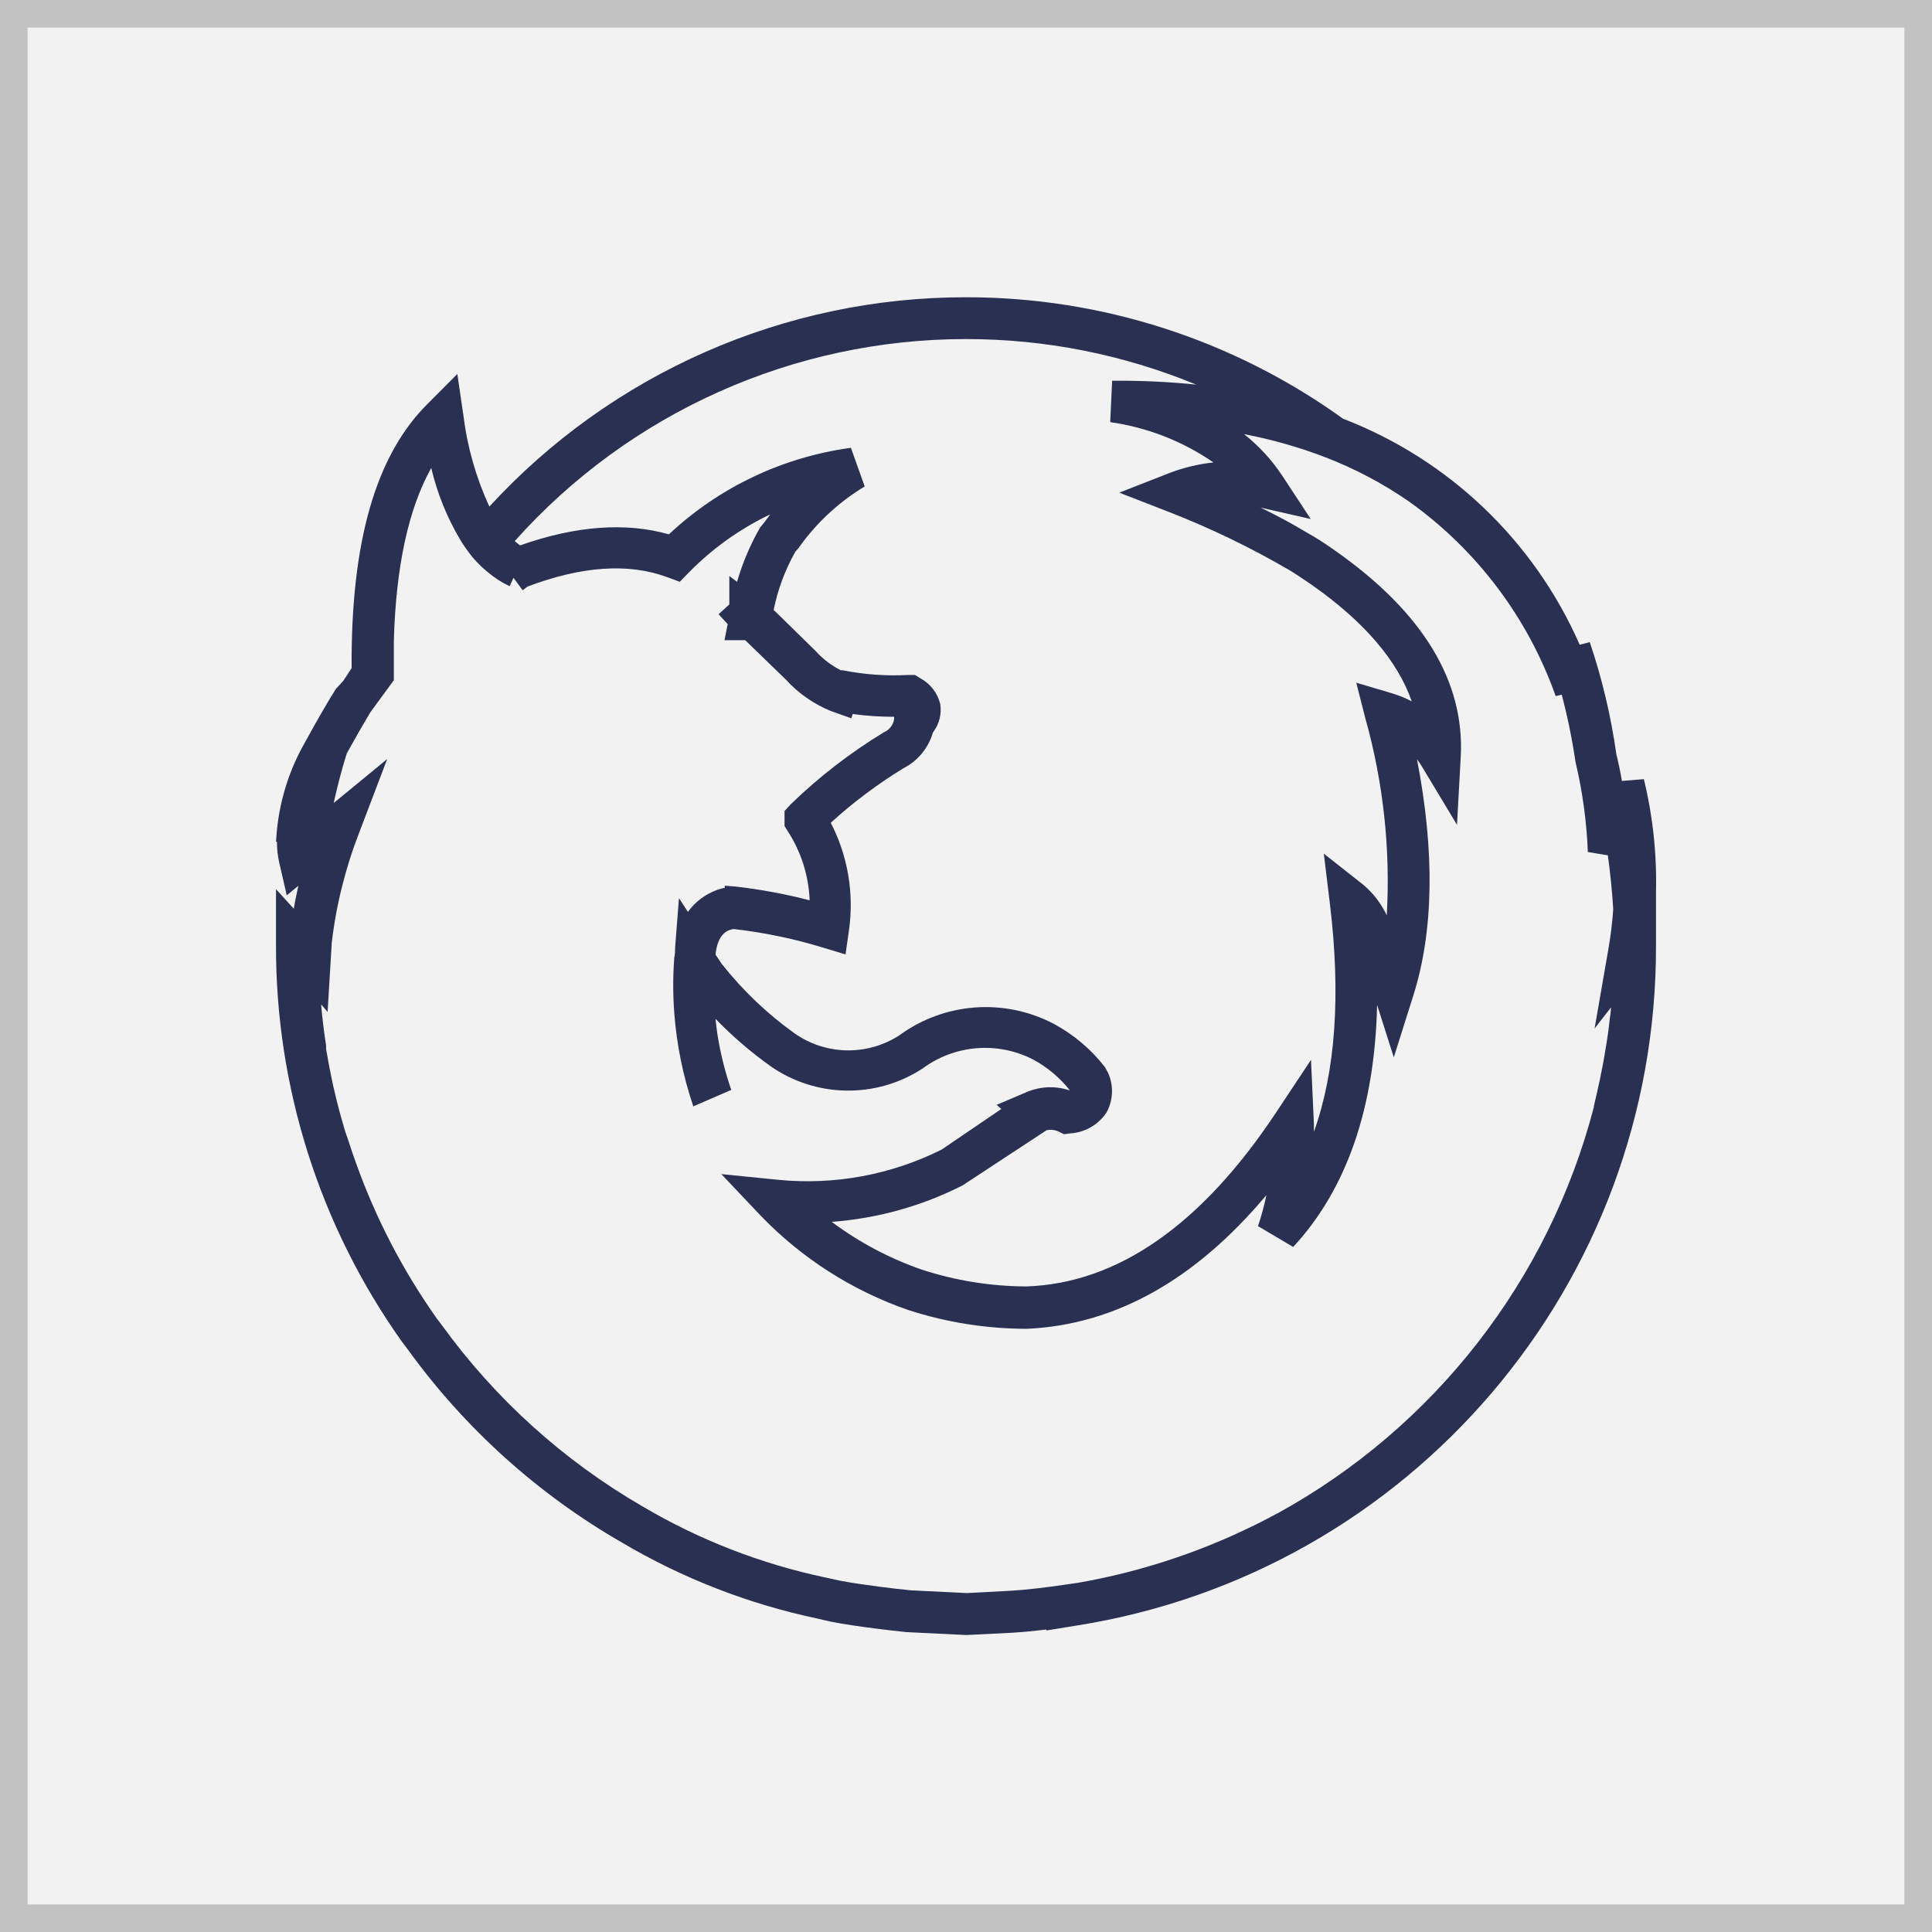
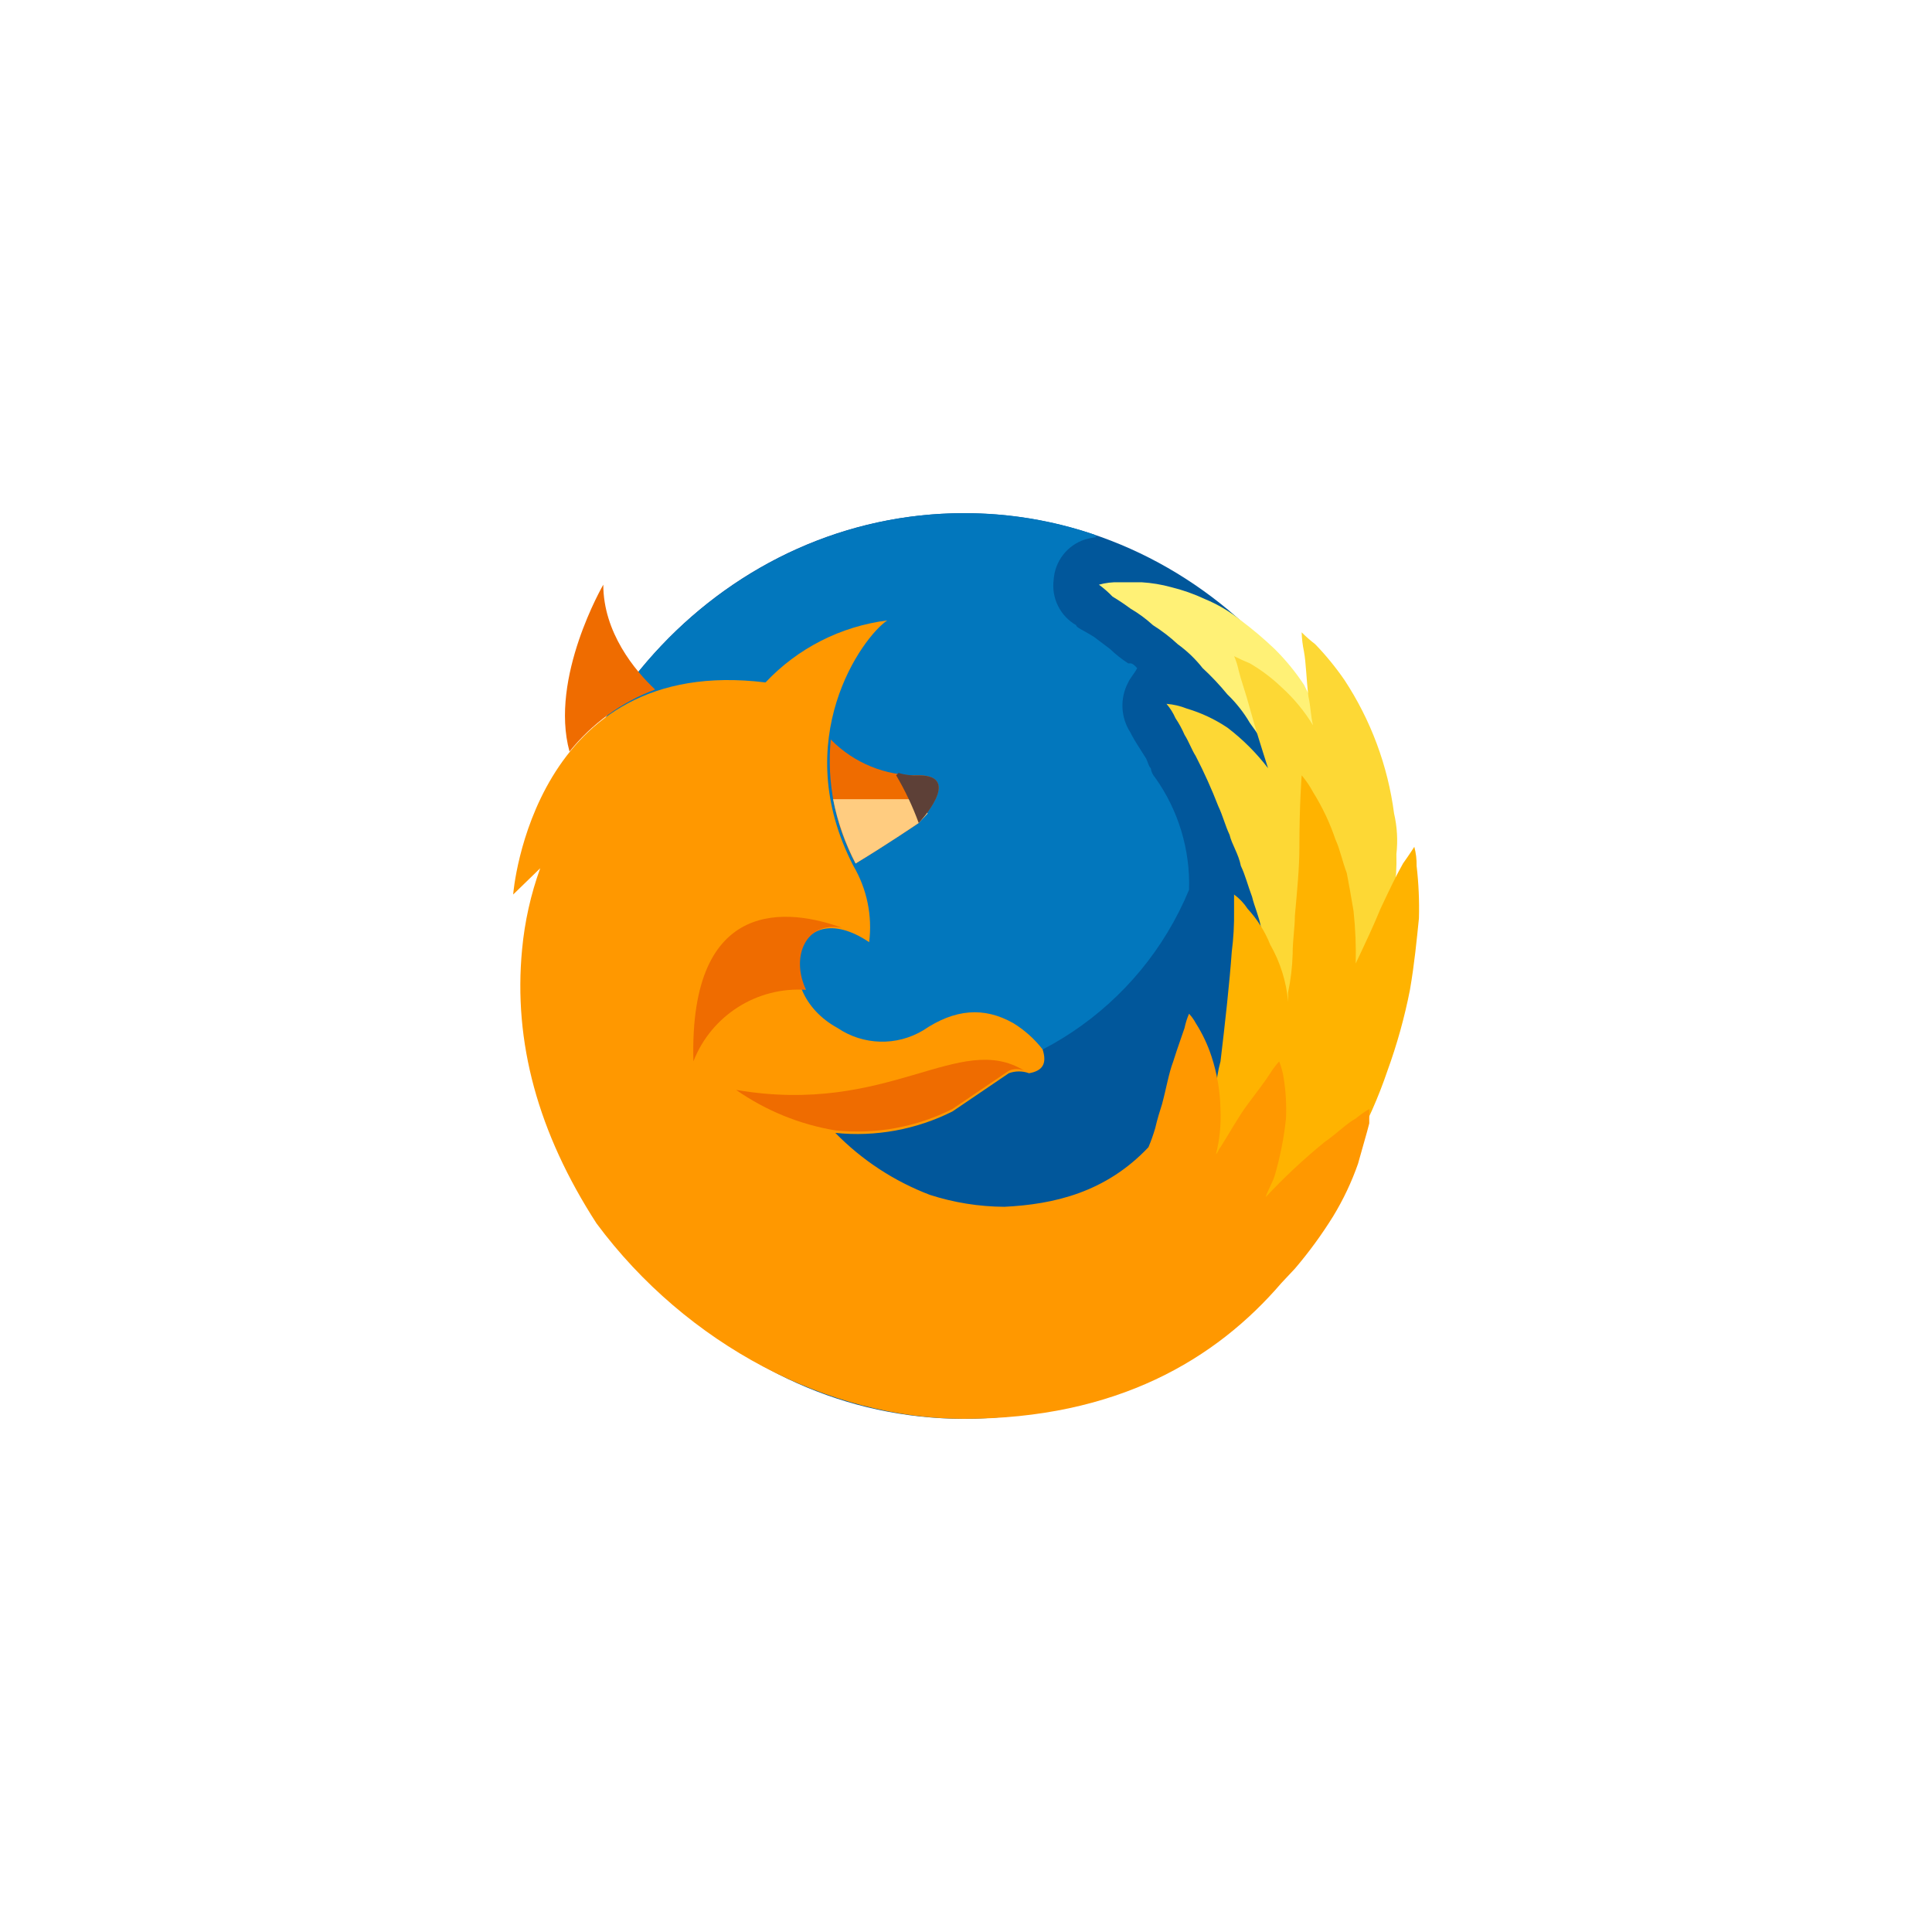
- <svg xmlns="http://www.w3.org/2000/svg" id="Layer_1" data-name="Layer 1" viewBox="0 0 140 140">
+ <svg xmlns="http://www.w3.org/2000/svg" id="Firefox" viewBox="13705 1168 128 128">
  <defs>
-     <style>.cls-1{fill:#f3f2f2;}.cls-2{fill:#c2c2c2;}.cls-3{fill:#2a3052;}</style>
+     <style>.cls-1,.cls-12{fill:none}.cls-1{stroke:#95989a;opacity:0}.cls-2{fill:#01579b}.cls-3{fill:#0277bd}.cls-4{fill:#fff176}.cls-5{fill:#fdd835}.cls-6{fill:#ffb300}.cls-7{fill:#ff9800}.cls-8{fill:#ef6c00}.cls-9{fill:#ffcc80}.cls-10{fill:#5d4037}.cls-11{stroke:none}</style>
  </defs>
-   <rect class="cls-1" x="1" y="1" width="138" height="138" />
-   <path class="cls-2" d="M138,2V138H2V2H138m2-2H0V140H140Z" />
-   <path class="cls-3" d="M119.12,56.46l-1.59.13q-.17-1-.4-1.92a45.17,45.17,0,0,0-1.93-8.14l-.73.19A30.82,30.82,0,0,0,97.32,30.34,46.69,46.69,0,0,0,70,21.54h0A46.84,46.84,0,0,0,35.46,36.71a22.36,22.36,0,0,1-1.88-6.61l-.44-3L31,29.25c-3.77,3.73-5.58,10-5.52,19.17l-.6.91-.54.59c-.54.85-1.29,2.14-2.21,3.82a16,16,0,0,0-2.07,6.48L20,61l.07,0a6.52,6.52,0,0,0,.16,1.49l.55,2.39.84-.69c-.12.55-.24,1.1-.33,1.66L20,64.43v4.07a49.39,49.39,0,0,0,9.1,28.69l.49.65a49.79,49.79,0,0,0,15.48,13.94,46.84,46.84,0,0,0,14.13,5.5l1,.23c1,.2,2.1.35,3.17.49.79.1,1.58.2,2.33.27l4.33.21,3.39-.17c.75-.05,1.5-.12,2.4-.23v.07l2.16-.35A49.77,49.77,0,0,0,120,68.5V64.63A31.42,31.42,0,0,0,119.12,56.46Zm-26.55,53.2c-.4.22-.81.43-1.22.64l-.36.18c-.58.29-1.18.56-1.77.83a47.31,47.31,0,0,1-11.07,3.38l-.61.09c-1.9.28-3.08.41-4.26.49l-3.21.17-1.65-.08L66,115.24c-.75-.07-1.49-.16-2.25-.26-1-.13-2-.27-2.94-.45l-1-.22a43.87,43.87,0,0,1-13.25-5.15A47.05,47.05,0,0,1,32,96l-.35-.46a46.64,46.64,0,0,1-5.88-11.34c-.16-.45-.32-.9-.46-1.35S25,82,24.91,81.63c-.26-.88-.5-1.77-.7-2.67l-.07-.29c-.19-.88-.36-1.76-.51-2.65l0-.26q-.22-1.41-.35-2.84s0-.09,0-.13l.46.54.3-5a31.3,31.3,0,0,1,.77-4.18,31.63,31.63,0,0,1,1.19-3.74L28.06,55l-1.93,1.59-1.95,1.6c.27-1.22.58-2.42.95-3.6.64-1.15,1.19-2.11,1.69-2.95l1.72-2.35v-.46q0-1.25,0-2.42c.15-5.36,1.06-9.55,2.71-12.5a18.44,18.44,0,0,0,2.11,5.22,10.9,10.9,0,0,0,.9,1.27,8.44,8.44,0,0,0,1.11,1.08,7.21,7.21,0,0,0,1.56,1l.28-.61.66.9,0,0h0l.37-.27c3.92-1.48,7.32-1.71,10.1-.68l.92.34.68-.7a20.83,20.83,0,0,1,5.88-4.19l-.45.6-.3.37a18,18,0,0,0-1.66,3.92l-.56-.42V43.8l-.78.71.66.71-.23,1.17H54l2.93,2.84a9.06,9.06,0,0,0,3.24,2.28l1.52.54.1-.31a21.55,21.55,0,0,0,3,.2l0,.19a1.26,1.26,0,0,1-.75.94,38.17,38.17,0,0,0-6.73,5.2l-.46.5v1.09l.24.38a9.91,9.91,0,0,1,1.58,5,39.2,39.2,0,0,0-5.39-1l-.76-.06v.15a4.45,4.45,0,0,0-2.67,1.75l-.65-1-.28,3.59c0,.23,0,.48-.06.73h0a.13.13,0,0,0,0,0,26.37,26.37,0,0,0,0,4,27.39,27.39,0,0,0,1.36,6.71h0l0,.07,2.77-1.2h0a24,24,0,0,1-1-4c-.06-.38-.1-.77-.14-1.15a29,29,0,0,0,4,3.44,9.85,9.85,0,0,0,11,.16,7.61,7.61,0,0,1,8-.66A8.62,8.62,0,0,1,77.52,79l0,0-.06,0a4.35,4.35,0,0,0-3,.11l-2.24.95.34.3L68.24,83.3a21.72,21.72,0,0,1-11.88,2.19l-4.09-.41,2.84,3a27.2,27.2,0,0,0,10.71,6.85,27.89,27.89,0,0,0,8.6,1.36C80.79,96,86.6,92.77,91.77,86.6a20.14,20.14,0,0,1-.61,2.25l2.55,1.51c3.87-4.18,5.91-10.06,6.08-17.54L101,76.62l1.42-4.5c1.47-4.66,1.56-10.4.26-17.1a5.89,5.89,0,0,1,.36.53l2.54,4.22.27-4.92c.3-5.47-2.75-10.49-9.09-14.94l-.43-.3c-.44-.3-.88-.6-1.6-1q-1.66-1-3.39-1.83l3.64.83-2.07-3.15a13,13,0,0,0-2.76-3A34.35,34.35,0,0,1,96,33.12a29,29,0,0,1,6.1,3.22,29.36,29.36,0,0,1,10.63,14.1l.44-.1a44.76,44.76,0,0,1,1,4.89,33.73,33.73,0,0,1,.89,6.51l1.45.24c.18,1.29.31,2.59.39,3.91a28.58,28.58,0,0,1-.35,2.88l-1,5.76L116.74,73v0c0,.33-.08.65-.11,1s-.1.83-.16,1.24-.09.57-.14.86c-.08.48-.16,1-.26,1.43l-.12.62c-.14.66-.29,1.31-.45,2v.06A47.16,47.16,0,0,1,92.58,109.66ZM70,24.57a43.67,43.67,0,0,1,16.68,3.3,54.94,54.94,0,0,0-6.09-.28l-.14,3a17.49,17.49,0,0,1,7.48,2.92,12.61,12.61,0,0,0-3.17.76L81.11,35.7l3.65,1.42a61.74,61.74,0,0,1,8.65,4.18c.44.26.83.53,1.23.8l.43.29c3.78,2.66,6.2,5.48,7.23,8.43a8.63,8.63,0,0,0-1.46-.59l-2.56-.76.66,2.59a43.63,43.63,0,0,1,1.55,14.27,6.59,6.59,0,0,0-1.68-2.2l-2.88-2.27.44,3.64c.8,6.6.41,12.13-1.16,16.52,0-.2,0-.4,0-.6L95,76.8l-2.56,3.86C87.07,88.74,81,93,74.37,93.22A24.75,24.75,0,0,1,66.79,92a24.13,24.13,0,0,1-6.52-3.46,25,25,0,0,0,9.48-2.64l6.09-4a1.35,1.35,0,0,1,.85.09l.41.2.45-.06a3.4,3.4,0,0,0,2.63-1.51,3.22,3.22,0,0,0,.11-2.89l-.22-.4a11.71,11.71,0,0,0-3.73-3.15,10.61,10.61,0,0,0-11.18.85,6.79,6.79,0,0,1-7.57-.14,25.93,25.93,0,0,1-5.31-5.07l-.43-.65c.16-1.48.81-1.76,1.3-1.85a35.83,35.83,0,0,1,6.43,1.33l1.69.51.25-1.75a13,13,0,0,0-1.32-7.79,34.84,34.84,0,0,1,5.25-3.94,4.22,4.22,0,0,0,2.15-2.59l.06-.09A2.67,2.67,0,0,0,68.13,51a2.9,2.9,0,0,0-1.42-1.84l-.41-.25-.48,0a19.14,19.14,0,0,1-4.76-.34l-.13,0a6.25,6.25,0,0,1-1.83-1.4l-2.93-2.87-.11-.09a14.31,14.31,0,0,1,1.58-4.24l.22-.25a15.91,15.91,0,0,1,4.8-4.47l-1-2.8a24,24,0,0,0-13.19,6.27c-3.14-.89-6.76-.62-10.78.8a4.71,4.71,0,0,1-.39-.31A43.83,43.83,0,0,1,70,24.57Z" />
+   <g id="Group_694" data-name="Group 694" transform="translate(13996 -210)">
+     <g id="Group_140" data-name="Group 140">
+       <g id="Group_139" data-name="Group 139" transform="translate(-255 -185)">
+         <g id="Group_129" data-name="Group 129" transform="translate(-1135 609)">
+           <g id="Group_83" data-name="Group 83" transform="translate(-80 480)">
+             <g id="Group_74" data-name="Group 74">
+               <g id="Group_61" data-name="Group 61" transform="translate(698 -34)">
+                 <g id="Rectangle_142" data-name="Rectangle 142" class="cls-1">
+                   <path class="cls-11" d="M0 0h128v128H0z" transform="translate(481 508)" />
+                   <path class="cls-12" d="M.5.5h127v127H.5z" transform="translate(481 508)" />
+                 </g>
+               </g>
+             </g>
+             <g id="Group_75" data-name="Group 75">
+               <g id="Group_61-2" data-name="Group 61" transform="translate(698 -34)">
+                 <g id="Rectangle_142-2" data-name="Rectangle 142" class="cls-1">
+                   <path class="cls-11" d="M0 0h128v128H0z" transform="translate(481 508)" />
+                   <path class="cls-12" d="M.5.5h127v127H.5z" transform="translate(481 508)" />
+                 </g>
+               </g>
+             </g>
+           </g>
+         </g>
+       </g>
+     </g>
+   </g>
+   <g id="icons8-Firefox" transform="translate(13735 1197)">
+     <path id="Path_3007" data-name="Path 3007" class="cls-2" d="M61.718 35c0 16.567-12.7 30-28.359 30S5 51.567 5 35 17.7 5 33.359 5s28.359 13.433 28.359 30z" transform="translate(.493)" />
+     <path id="Path_3008" data-name="Path 3008" class="cls-3" d="M47.3 29.949a12.156 12.156 0 0 0-2.239-7.42 1.215 1.215 0 0 1-.3-.635c-.152-.154-.152-.315-.3-.629l-.3-.475-.3-.475c-.3-.475-.449-.789-.449-.789a3.274 3.274 0 0 1-.146-3.312c.146-.321.449-.635.595-.95-.146-.16-.3-.315-.449-.315h-.146a8.227 8.227 0 0 1-1.2-.95l-1.044-.789c-.746-.475-1.2-.629-1.2-.789a3.016 3.016 0 0 1-1.493-3 3.008 3.008 0 0 1 2.087-2.683 6.224 6.224 0 0 1 .746-.16l-.146-.16A26.38 26.38 0 0 0 32.374 5C21.331 5 11.629 11.791 7 21.579v.789a20.725 20.725 0 0 0 20.9 20.527 20.958 20.958 0 0 0 19.4-12.946z" transform="translate(1.478)" />
+     <path id="Path_3009" data-name="Path 3009" class="cls-4" d="M30 8.059a4.384 4.384 0 0 1 1.341-.16h1.493a9.585 9.585 0 0 1 1.942.321 11.987 11.987 0 0 1 2.239.789 9.554 9.554 0 0 1 2.39 1.419 24.349 24.349 0 0 1 2.239 1.894 14.892 14.892 0 0 1 1.942 2.368c.443.95 1.044 1.739 1.493 2.683a22.722 22.722 0 0 1 1.044 2.843 22.182 22.182 0 0 1 .595 2.683 14.224 14.224 0 0 1 .152 2.368v1.11a2.062 2.062 0 0 1-.152.944c0 .635-.146 1.1-.146 1.579a4.553 4.553 0 0 1-.152 1.264 7.76 7.76 0 0 1-.595-1.264 6.346 6.346 0 0 1-.6-1.419 15.6 15.6 0 0 0-.746-1.739c-.3-.629-.595-1.264-.892-2.054-.3-.629-.746-1.419-1.049-2.208a16.356 16.356 0 0 0-1.189-2.208A22.844 22.844 0 0 0 40 17.218a8.763 8.763 0 0 0-1.493-1.894 17.305 17.305 0 0 0-1.638-1.739 8.2 8.2 0 0 0-1.644-1.579 10.986 10.986 0 0 0-1.644-1.264 8.691 8.691 0 0 0-1.493-1.1 14.035 14.035 0 0 0-1.188-.794 6.61 6.61 0 0 0-.9-.789z" transform="translate(12.807 1.678)" />
+     <path id="Path_3010" data-name="Path 3010" class="cls-5" d="M48.077 22a21.065 21.065 0 0 0-3.288-8.845 18.594 18.594 0 0 0-1.936-2.368 9.211 9.211 0 0 1-.9-.789 7.446 7.446 0 0 0 .152 1.264c.146.789.146 1.733.3 3 .146.635.146 1.264.3 1.894a11.308 11.308 0 0 0-2.087-2.523 11.235 11.235 0 0 0-2.093-1.579 14.211 14.211 0 0 1-1.044-.475 4.968 4.968 0 0 1 .3.95c.152.629.449 1.419.746 2.523s.746 2.529 1.2 3.947a14.3 14.3 0 0 0-2.688-2.683 9.8 9.8 0 0 0-2.688-1.264A4.584 4.584 0 0 0 33 14.737a3.876 3.876 0 0 1 .595.95 6.837 6.837 0 0 1 .6 1.1c.3.475.449.944.746 1.419a34.1 34.1 0 0 1 1.493 3.318c.3.629.449 1.264.746 1.894.146.629.595 1.264.746 2.054.3.629.449 1.264.746 2.054.146.629.449 1.258.595 2.048.152.635.449 1.264.6 1.9a5.813 5.813 0 0 0 .595 1.733c.449 1.1.746 2.054 1.044 2.683l.449.95s.152-.315.449-1.1a3.167 3.167 0 0 0 .3-1.264 5.9 5.9 0 0 0 .3-1.739c0-.469.152-.944.152-1.419a6.176 6.176 0 0 0 .3.789s.152-.315.449-.95a8.541 8.541 0 0 0 .449-1.1V29.9A2.887 2.887 0 0 0 44.5 31c0 .629.152 1.1.152 1.579V34a4.723 4.723 0 0 0 .146 1.264 8.507 8.507 0 0 0 .746-.95c.152-.315.449-.629.746-1.1a13.739 13.739 0 0 0 .746-1.579 8.036 8.036 0 0 0 .6-2.054c.146-.789.3-1.579.449-2.368a14.653 14.653 0 0 0 .146-2.523 7.919 7.919 0 0 0-.154-2.69z" transform="translate(14.284 2.895)" />
+     <path id="Path_3011" data-name="Path 3011" class="cls-6" d="M49.077 22a4.553 4.553 0 0 0-.152-1.264s-.3.475-.746 1.1c-.449.789-.9 1.739-1.493 3-.449 1.1-1.044 2.368-1.644 3.627A26.475 26.475 0 0 0 44.9 25c-.152-.944-.3-1.733-.449-2.523-.3-.789-.449-1.579-.746-2.214a14.954 14.954 0 0 0-1.496-3.163 6.266 6.266 0 0 0-.746-1.1s-.152 1.894-.152 4.737c0 1.419-.146 2.843-.3 4.576 0 .789-.146 1.579-.146 2.529a14.393 14.393 0 0 1-.3 2.529V31a9.278 9.278 0 0 0-1.189-3.787 7.651 7.651 0 0 0-1.493-2.368 3.693 3.693 0 0 0-.9-.95V25a18.955 18.955 0 0 1-.152 2.683c-.146 2.054-.443 4.737-.746 7.266a8.531 8.531 0 0 0-.3 1.894 8.587 8.587 0 0 0-.3 1.894c-.152.635-.3 1.264-.449 1.739a7.472 7.472 0 0 0-.3 1.579c-.152.475-.152 1.1-.3 1.419-.152.475-.152.789-.3 1.264A7.446 7.446 0 0 0 34 46a7.446 7.446 0 0 0 .9-.629 10.562 10.562 0 0 0 2.087-1.9c.3-.469.746-.944 1.2-1.579.3-.629.746-1.1 1.044-1.733 0 .475-.152.944-.152 1.419-.146.475-.146 1.1-.3 1.425a5.353 5.353 0 0 0-.3 1.419c.152-.16.595 0 1.044.16a.576.576 0 0 1-.146.315c-.152.475-.3.944-.449 1.419-.3.789-.449 1.264-.449 1.264a4.148 4.148 0 0 0 1.044-.629c.3-.321.746-.475 1.2-.95a5.764 5.764 0 0 0 1.341-1.419c.449-.475.9-1.11 1.493-1.739.449-.629.9-1.419 1.347-2.208a30.825 30.825 0 0 0 2.239-5.058 35.939 35.939 0 0 0 1.493-5.366c.3-1.739.449-3.318.595-4.737A24.1 24.1 0 0 0 49.077 22z" transform="translate(14.777 6.368)" />
+     <path id="Path_3012" data-name="Path 3012" class="cls-7" d="M59.82 42.5c-.595.321-1.189.95-2.087 1.579a39.378 39.378 0 0 0-3.883 3.633c.152-.475.449-.944.6-1.419a21.5 21.5 0 0 0 .75-3.793 13.351 13.351 0 0 0-.152-2.683 4.911 4.911 0 0 0-.3-1.1 5.552 5.552 0 0 0-.595.789c-.3.475-.9 1.264-1.493 2.054s-1.2 1.894-1.8 2.843c-.146.154-.146.315-.3.469a10.256 10.256 0 0 0 .3-3 11.943 11.943 0 0 0-.59-3.472 9.733 9.733 0 0 0-1.044-2.214 3 3 0 0 0-.449-.629 4.968 4.968 0 0 0-.3.95c-.152.469-.449 1.258-.746 2.208-.3.789-.449 1.739-.746 2.843-.152.475-.3.944-.449 1.579a11.564 11.564 0 0 1-.449 1.264c-2.834 3-6.268 3.787-9.55 3.947a16.353 16.353 0 0 1-4.927-.789 17.413 17.413 0 0 1-6.268-4.108 14.076 14.076 0 0 0 7.76-1.419l3.734-2.532a1.929 1.929 0 0 1 1.341 0c.9-.16 1.2-.629.9-1.579a7.281 7.281 0 0 0-1.942-1.739c-1.942-1.1-3.877-.944-5.97.475a5.277 5.277 0 0 1-5.673-.154c-4.623-2.529-2.834-9 2.093-5.687a8.012 8.012 0 0 0-1.044-5.051c-4.332-8.37.595-15.16 2.239-16.264a13.379 13.379 0 0 0-8.063 4.108C5.341 11.708 4 27.5 4 27.658l1.79-1.739a21.751 21.751 0 0 0-1.2 5.372C4 37.446 5.644 43.447 9.521 49.449 15.492 57.5 24.9 62.395 33.851 62.395c10.151 0 16.716-3.947 21.048-9 .3-.315.595-.635.892-.95a28.442 28.442 0 0 0 2.536-3.472 18.348 18.348 0 0 0 1.644-3.473c.3-1.1.595-2.054.746-2.683v-.95a7.447 7.447 0 0 0-.897.633z" transform="translate(0 2.605)" />
+     <path id="Path_3013" data-name="Path 3013" class="cls-8" d="M14.808 39.579c-.3-11.053 6.419-10.1 9.853-8.845-2.39-.469-3.434 1.9-2.39 4.108a7.473 7.473 0 0 0-7.463 4.737zm9.4 4.576a14.022 14.022 0 0 0 7.76-1.419l3.732-2.528a1.235 1.235 0 0 1 1.044 0c-4.326-2.683-8.955 3-19.106 1.264a16.119 16.119 0 0 0 6.575 2.683zm-.3-25.892a14.466 14.466 0 0 0 1.638 8.209c2.093-1.264 4.18-2.683 4.18-2.683s2.985-3.158 0-3.158a7.912 7.912 0 0 1-5.811-2.368zm-11.636-3.318C10.925 13.687 8.838 11.158 8.838 8c0 0-3.58 6.155-2.239 11.053a13.244 13.244 0 0 1 5.673-4.108z" transform="translate(1.132 1.737)" />
+     <path id="Path_3014" data-name="Path 3014" class="cls-9" d="M19.692 21.262c2.093-1.264 4.18-2.683 4.18-2.683l.595-.629-.595-.95H18.2a16.112 16.112 0 0 0 1.492 4.262z" transform="translate(6.994 6.947)" />
+     <path id="Path_3015" data-name="Path 3015" class="cls-10" d="M22.493 16.059a3.832 3.832 0 0 1-1.341-.16l-.152.16a18.912 18.912 0 0 1 1.493 3.158s2.985-3.158 0-3.158z" transform="translate(8.374 6.31)" />
+   </g>
</svg>
